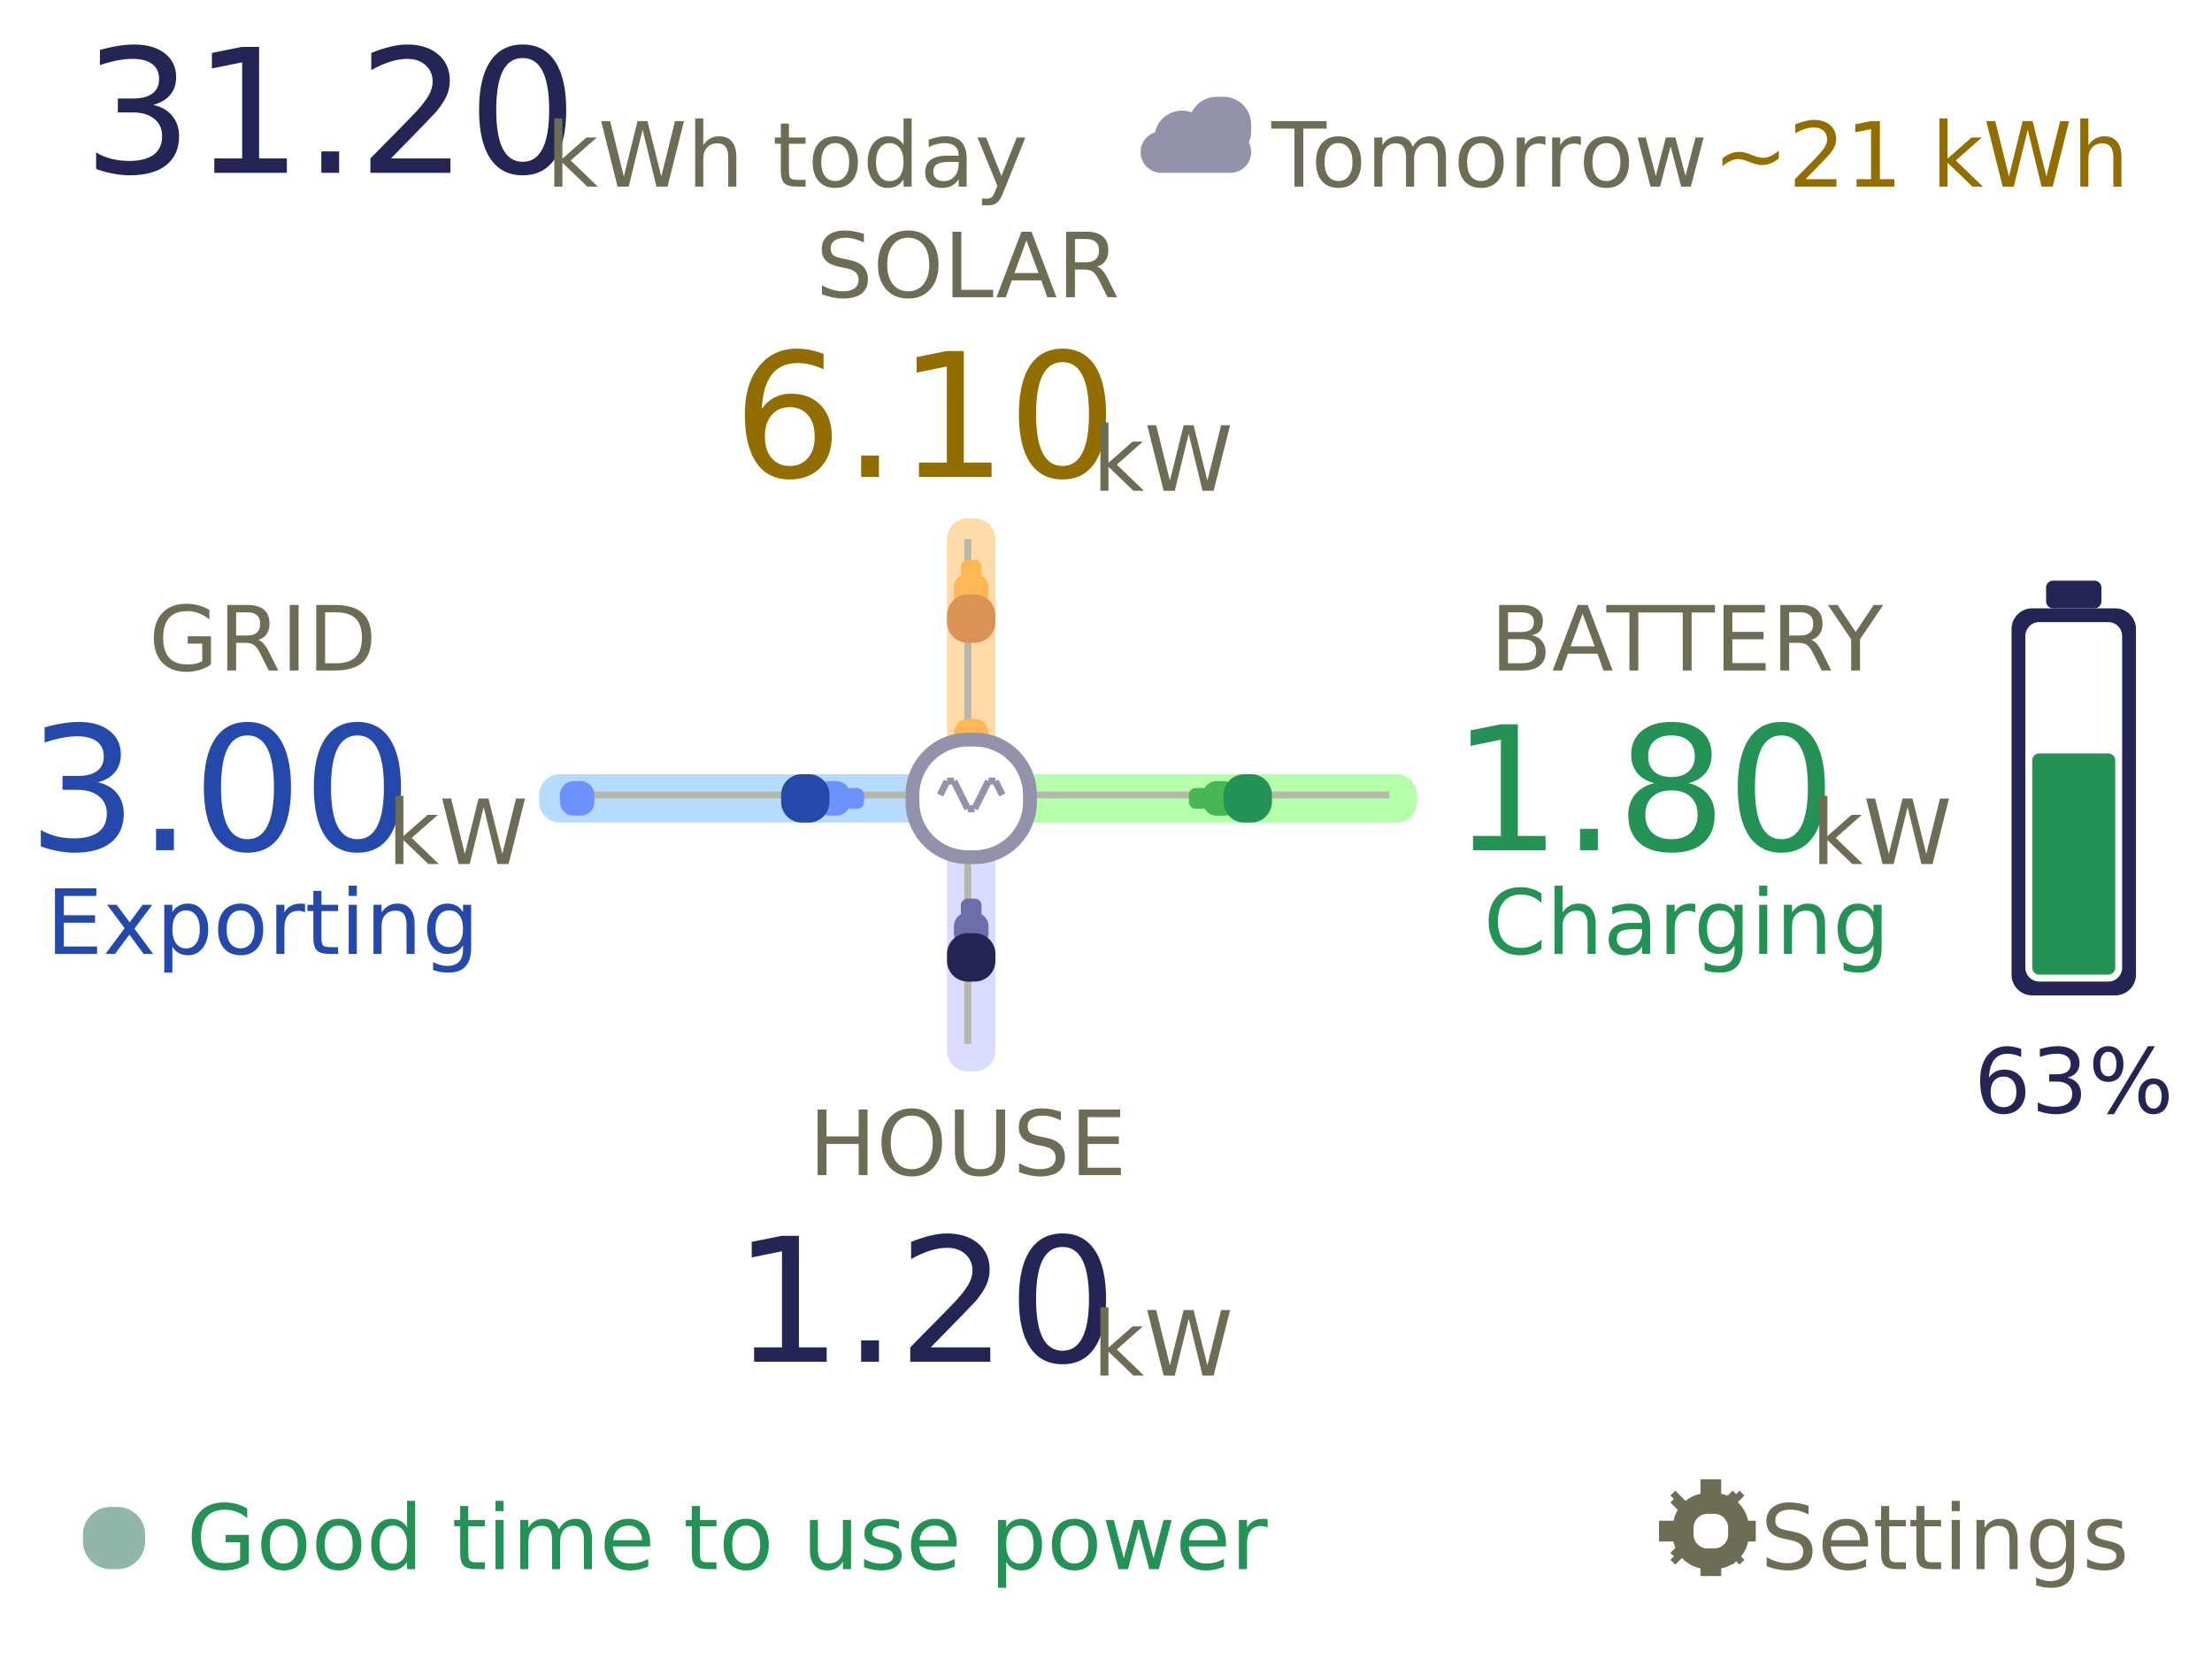
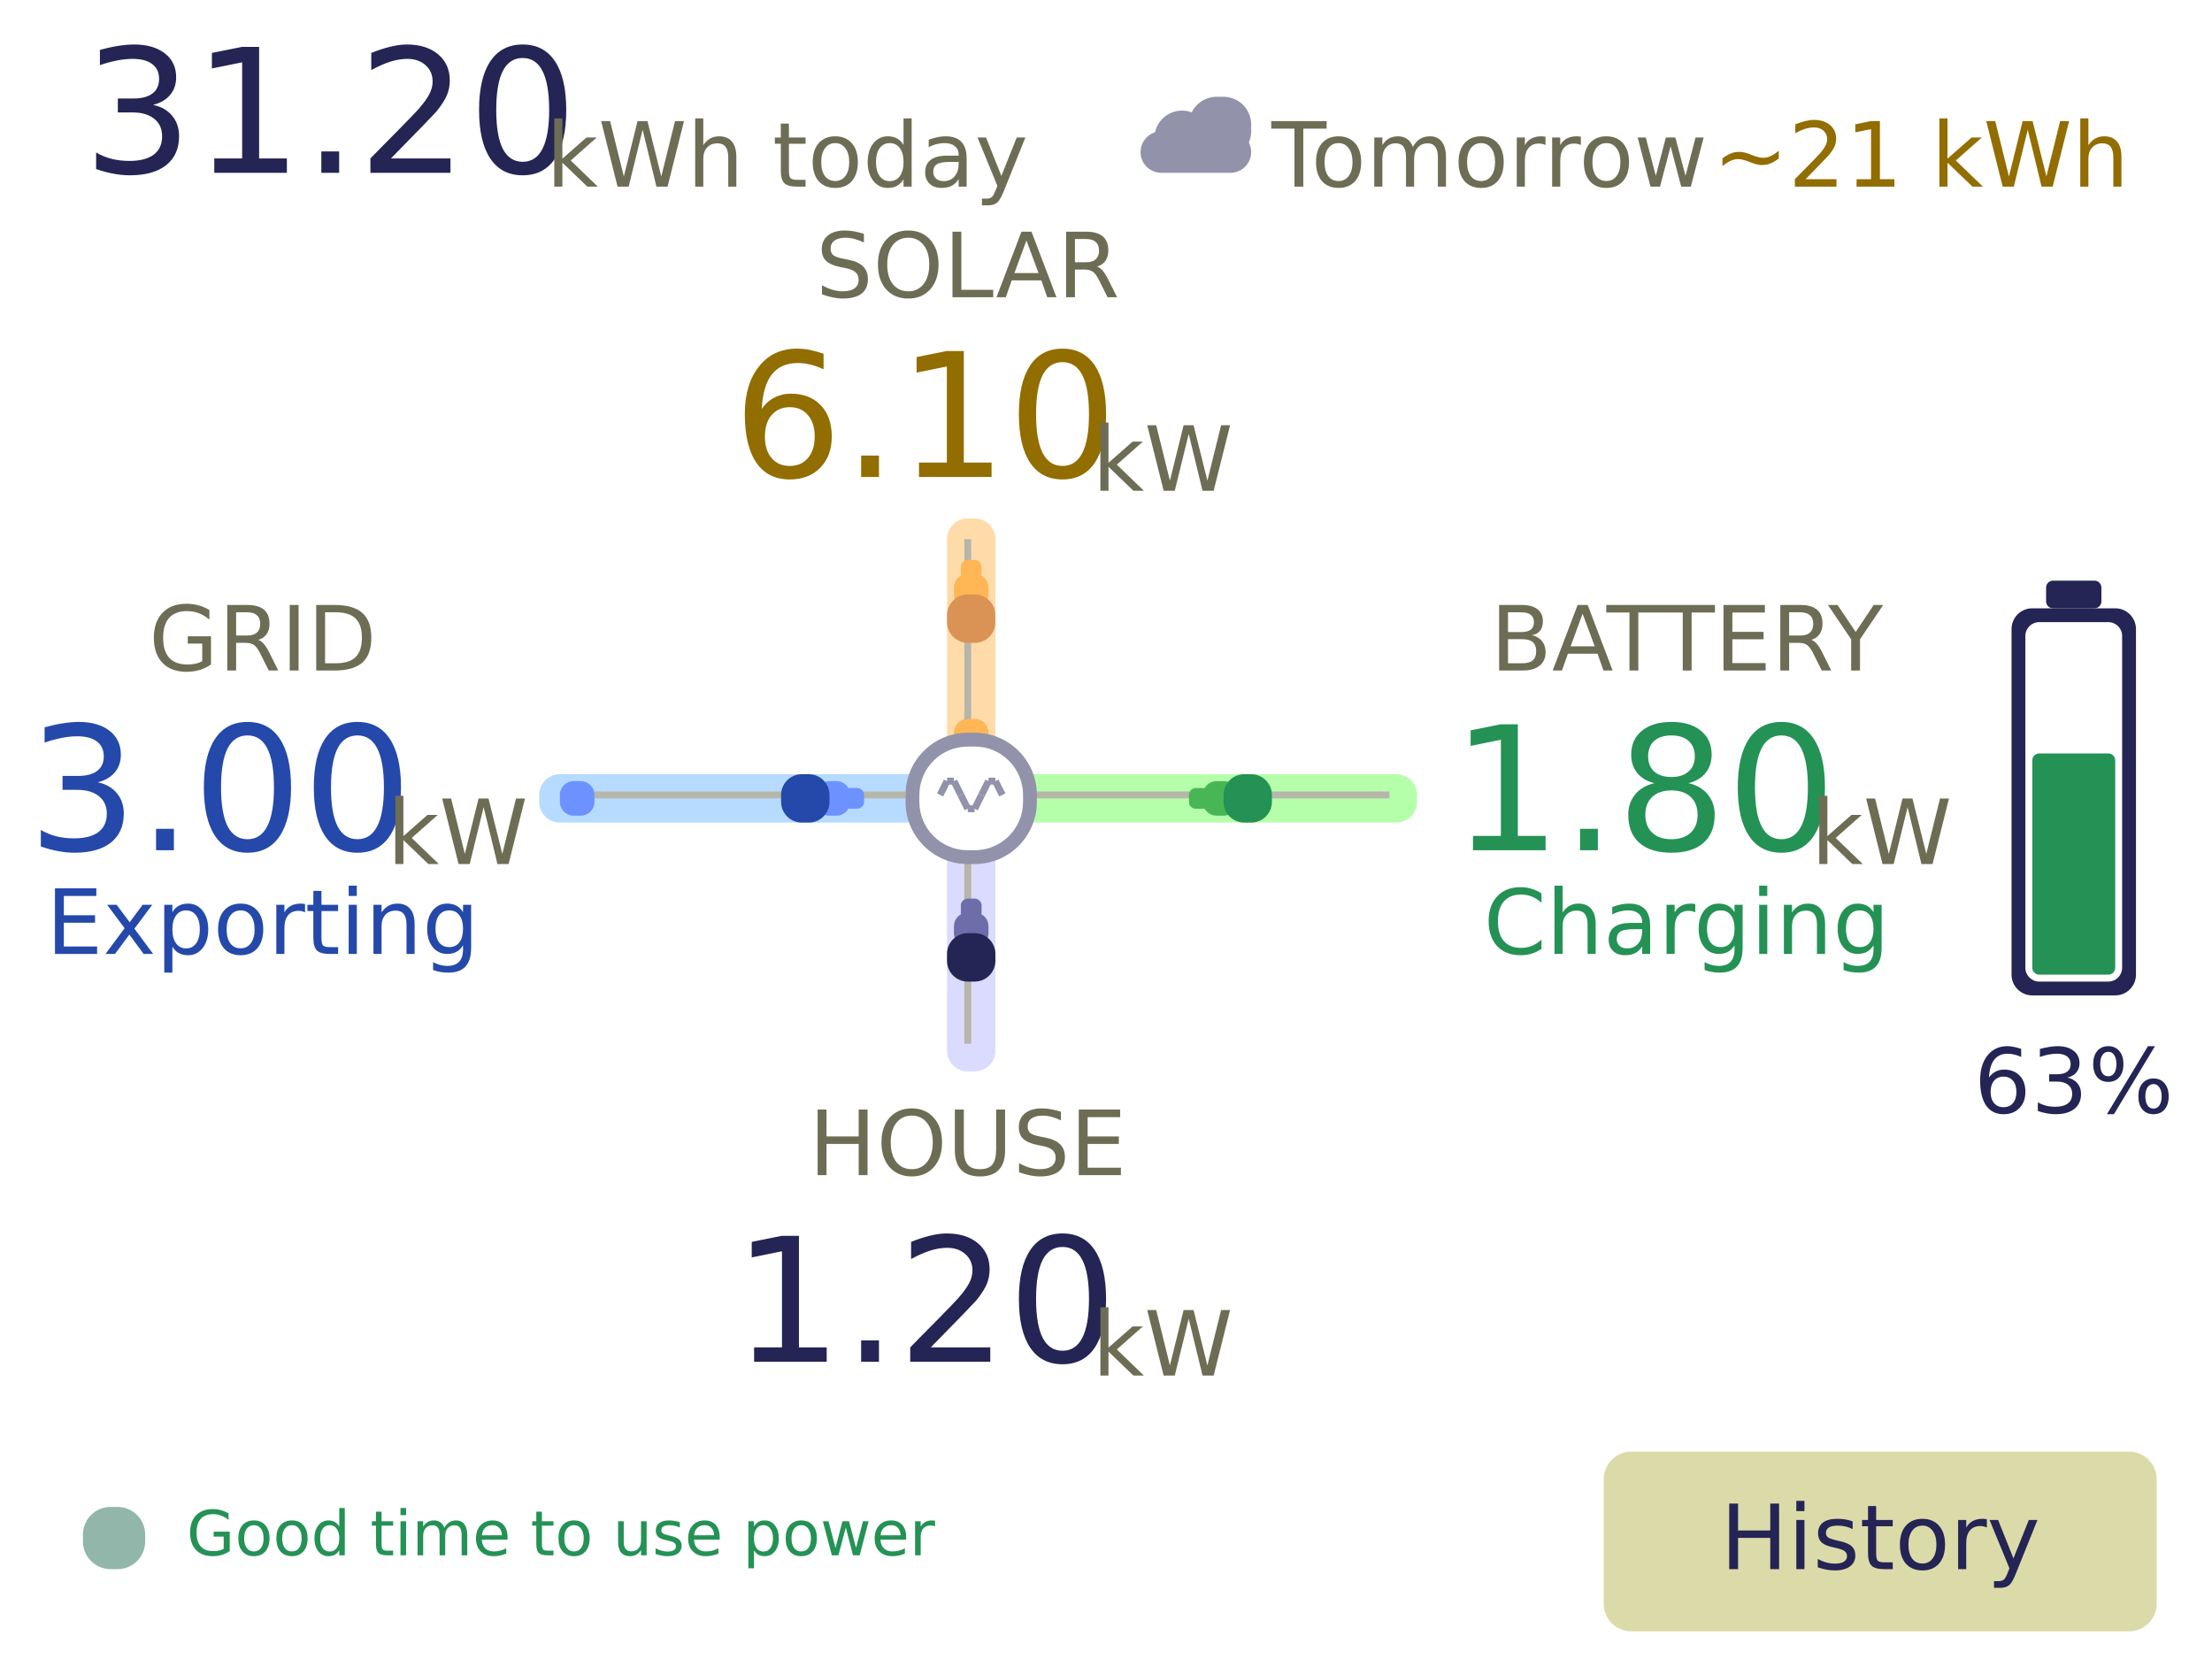
<svg xmlns="http://www.w3.org/2000/svg" width="960" height="720" viewBox="0 0 320 240">
  <style>text{font-family:DejaVu Sans,sans-serif}</style>
  <rect x="0" y="0" width="320" height="240" rx="0" fill="#ffffff" />
  <text x="12" y="25" font-size="25" text-anchor="start" fill="#242455">31.20</text>
  <text x="79" y="27" font-size="13" text-anchor="start" fill="#6d6d55">kWh today</text>
  <text x="308" y="27" font-size="13" text-anchor="end" fill="#926d00">~21 kWh</text>
  <text x="247" y="27" font-size="13" text-anchor="end" fill="#6d6d55">Tomorrow</text>
  <rect x="165" y="19" width="16" height="6" rx="3" fill="#9292aa" />
  <rect x="167" y="16" width="8" height="8" rx="4" fill="#9292aa" />
  <rect x="172" y="14" width="9" height="9" rx="4" fill="#9292aa" />
  <text x="140" y="43" font-size="13" text-anchor="middle" fill="#6d6d55">SOLAR</text>
  <text x="106" y="69" font-size="25" text-anchor="start" fill="#926d00">6.10</text>
  <text x="158" y="71" font-size="13" text-anchor="start" fill="#6d6d55">kW</text>
  <text x="38" y="97" font-size="13" text-anchor="middle" fill="#6d6d55">GRID</text>
  <text x="4" y="123" font-size="25" text-anchor="start" fill="#2449aa">3.00</text>
  <text x="56" y="125" font-size="13" text-anchor="start" fill="#6d6d55">kW</text>
  <text x="38" y="138" font-size="13" text-anchor="middle" fill="#2449aa">Exporting</text>
  <text x="244" y="97" font-size="13" text-anchor="middle" fill="#6d6d55">BATTERY</text>
  <text x="210" y="123" font-size="25" text-anchor="start" fill="#249255">1.80</text>
  <text x="262" y="125" font-size="13" text-anchor="start" fill="#6d6d55">kW</text>
  <text x="244" y="138" font-size="13" text-anchor="middle" fill="#249255">Charging</text>
  <text x="140" y="170" font-size="13" text-anchor="middle" fill="#6d6d55">HOUSE</text>
  <text x="106" y="197" font-size="25" text-anchor="start" fill="#242455">1.20</text>
  <text x="158" y="199" font-size="13" text-anchor="start" fill="#6d6d55">kW</text>
  <rect x="296" y="84" width="8" height="4" rx="1" fill="#242455" />
  <rect x="291" y="88" width="18" height="56" rx="3" fill="#242455" />
  <rect x="293" y="90" width="14" height="52" rx="2" fill="#ffffff" />
  <rect x="294" y="109" width="12" height="32" rx="1" fill="#249255" />
  <text x="300" y="161" font-size="13" text-anchor="middle" fill="#242455">63%</text>
  <rect x="137" y="75" width="7" height="35" rx="3" fill="#ffdbaa" />
  <path d="M140 78 L140 106" fill="none" stroke="#b6b6aa" />
  <rect x="139" y="81" width="3" height="3" rx="1" fill="#ffb655" />
  <rect x="138" y="83" width="5" height="5" rx="2" fill="#ffb655" />
  <rect x="137" y="86" width="7" height="7" rx="3" fill="#db9255" />
  <rect x="138" y="104" width="5" height="5" rx="2" fill="#ffb655" />
  <rect x="78" y="112" width="57" height="7" rx="3" fill="#b6dbff" />
  <path d="M81 115 L131 115" fill="none" stroke="#b6b6aa" />
  <rect x="122" y="114" width="3" height="3" rx="1" fill="#6d92ff" />
  <rect x="118" y="113" width="5" height="5" rx="2" fill="#6d92ff" />
  <rect x="113" y="112" width="7" height="7" rx="3" fill="#2449aa" />
  <rect x="81" y="113" width="5" height="5" rx="2" fill="#6d92ff" />
  <rect x="146" y="112" width="59" height="7" rx="3" fill="#b6ffaa" />
  <path d="M149 115 L201 115" fill="none" stroke="#b6b6aa" />
  <rect x="172" y="114" width="3" height="3" rx="1" fill="#49b655" />
  <rect x="174" y="113" width="5" height="5" rx="2" fill="#49b655" />
  <rect x="177" y="112" width="7" height="7" rx="3" fill="#249255" />
  <rect x="137" y="121" width="7" height="34" rx="3" fill="#dbdbff" />
  <path d="M140 124 L140 151" fill="none" stroke="#b6b6aa" />
  <rect x="139" y="130" width="3" height="3" rx="1" fill="#6d6daa" />
  <rect x="138" y="132" width="5" height="5" rx="2" fill="#6d6daa" />
  <rect x="137" y="135" width="7" height="7" rx="3" fill="#242455" />
  <rect x="131" y="106" width="19" height="19" rx="9" fill="#9292aa" />
  <rect x="133" y="108" width="15" height="15" rx="7" fill="#ffffff" />
  <path d="M136 115 L137 113" fill="none" stroke="#9292aa" />
  <path d="M137 113 L138 113" fill="none" stroke="#9292aa" />
  <path d="M138 113 L139 115" fill="none" stroke="#9292aa" />
  <path d="M139 115 L140 117" fill="none" stroke="#9292aa" />
  <path d="M140 117 L141 117" fill="none" stroke="#9292aa" />
  <path d="M141 117 L142 115" fill="none" stroke="#9292aa" />
  <path d="M142 115 L143 113" fill="none" stroke="#9292aa" />
  <path d="M143 113 L144 113" fill="none" stroke="#9292aa" />
  <path d="M144 113 L145 115" fill="none" stroke="#9292aa" />
  <rect x="12" y="218" width="9" height="9" rx="4" fill="#92b6aa" />
-   <text x="27" y="227" font-size="13" text-anchor="start" fill="#249255">Good time to use power</text>
-   <text x="308" y="227" font-size="13" text-anchor="end" fill="#6d6d55">Settings</text>
-   <rect x="246" y="214" width="3" height="14" rx="0" fill="#6d6d55" />
-   <rect x="240" y="220" width="14" height="3" rx="0" fill="#6d6d55" />
-   <path d="M242 216 L252 226" fill="none" stroke="#6d6d55" />
-   <path d="M242 217 L251 226" fill="none" stroke="#6d6d55" />
-   <path d="M242 226 L252 216" fill="none" stroke="#6d6d55" />
-   <path d="M242 225 L251 216" fill="none" stroke="#6d6d55" />
-   <rect x="242" y="216" width="11" height="11" rx="5" fill="#6d6d55" />
-   <rect x="245" y="219" width="5" height="5" rx="2" fill="#ffffff" />
+   <text x="27" y="225" font-size="9" text-anchor="start" fill="#249255">Good time to use power</text>
+   <rect x="232" y="210" width="80" height="26" rx="4" fill="#dbdbaa" />
+   <text x="272" y="227" font-size="13" text-anchor="middle" fill="#242455">History</text>
</svg>
